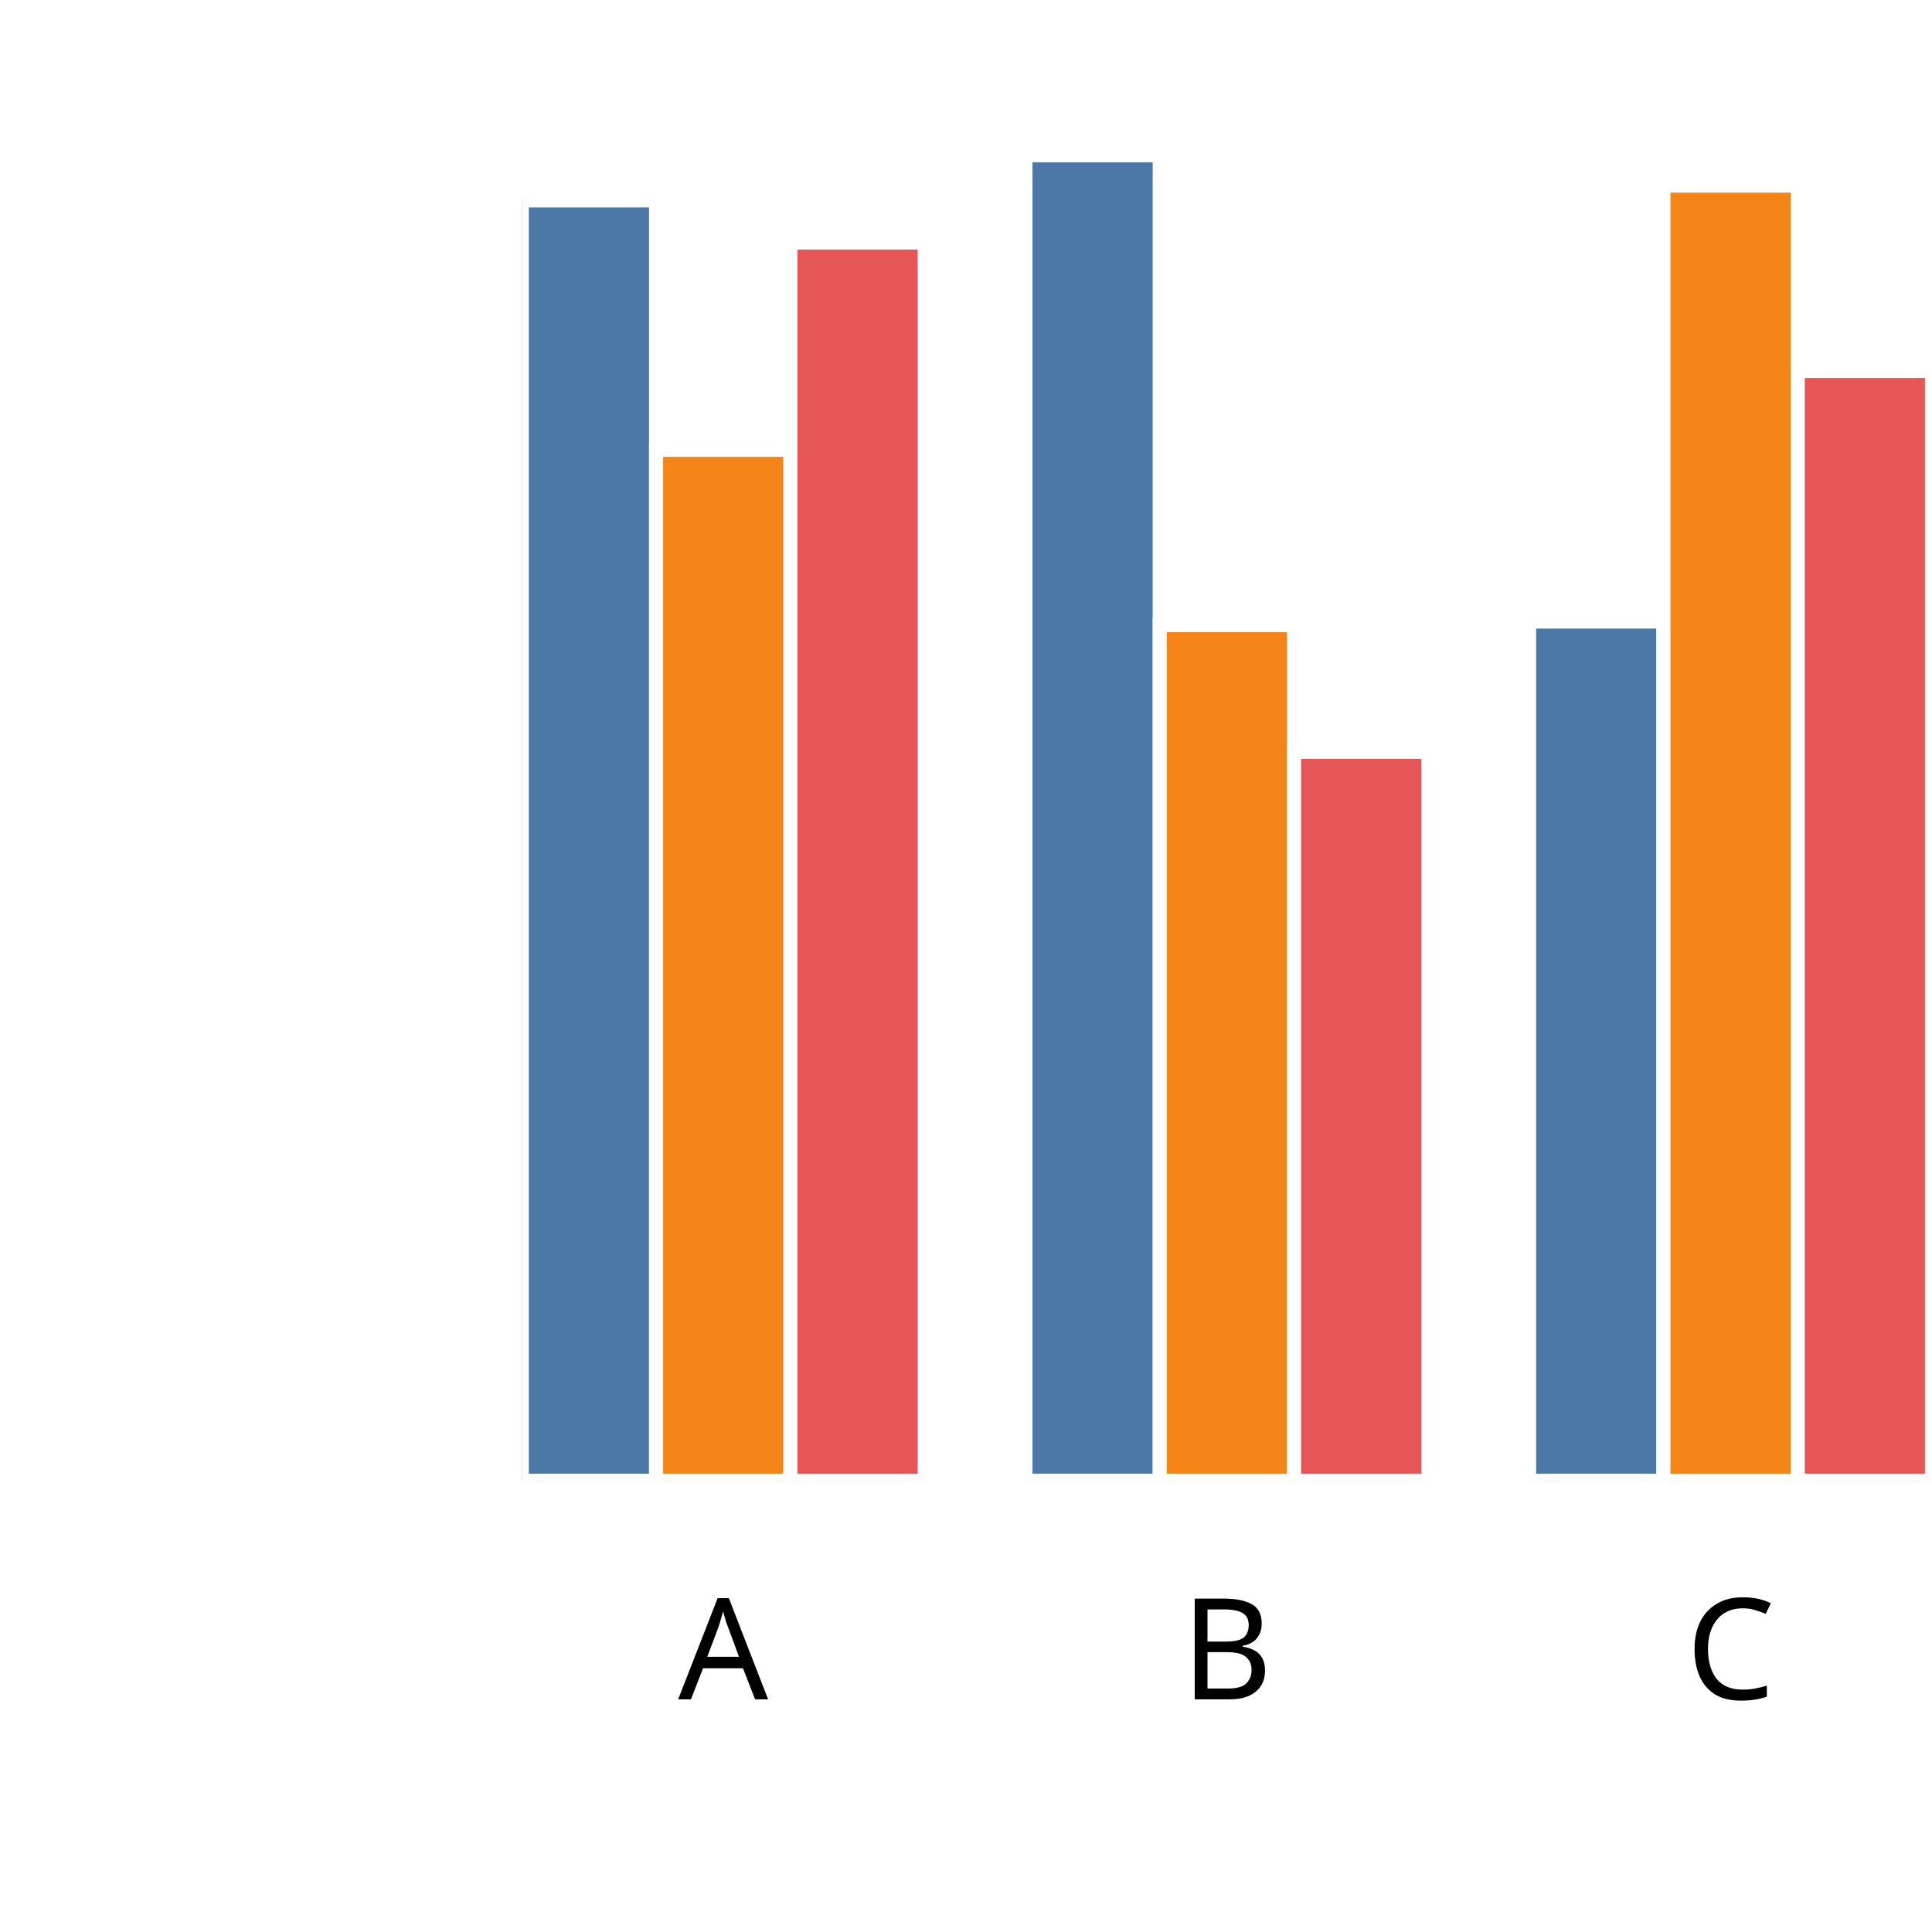
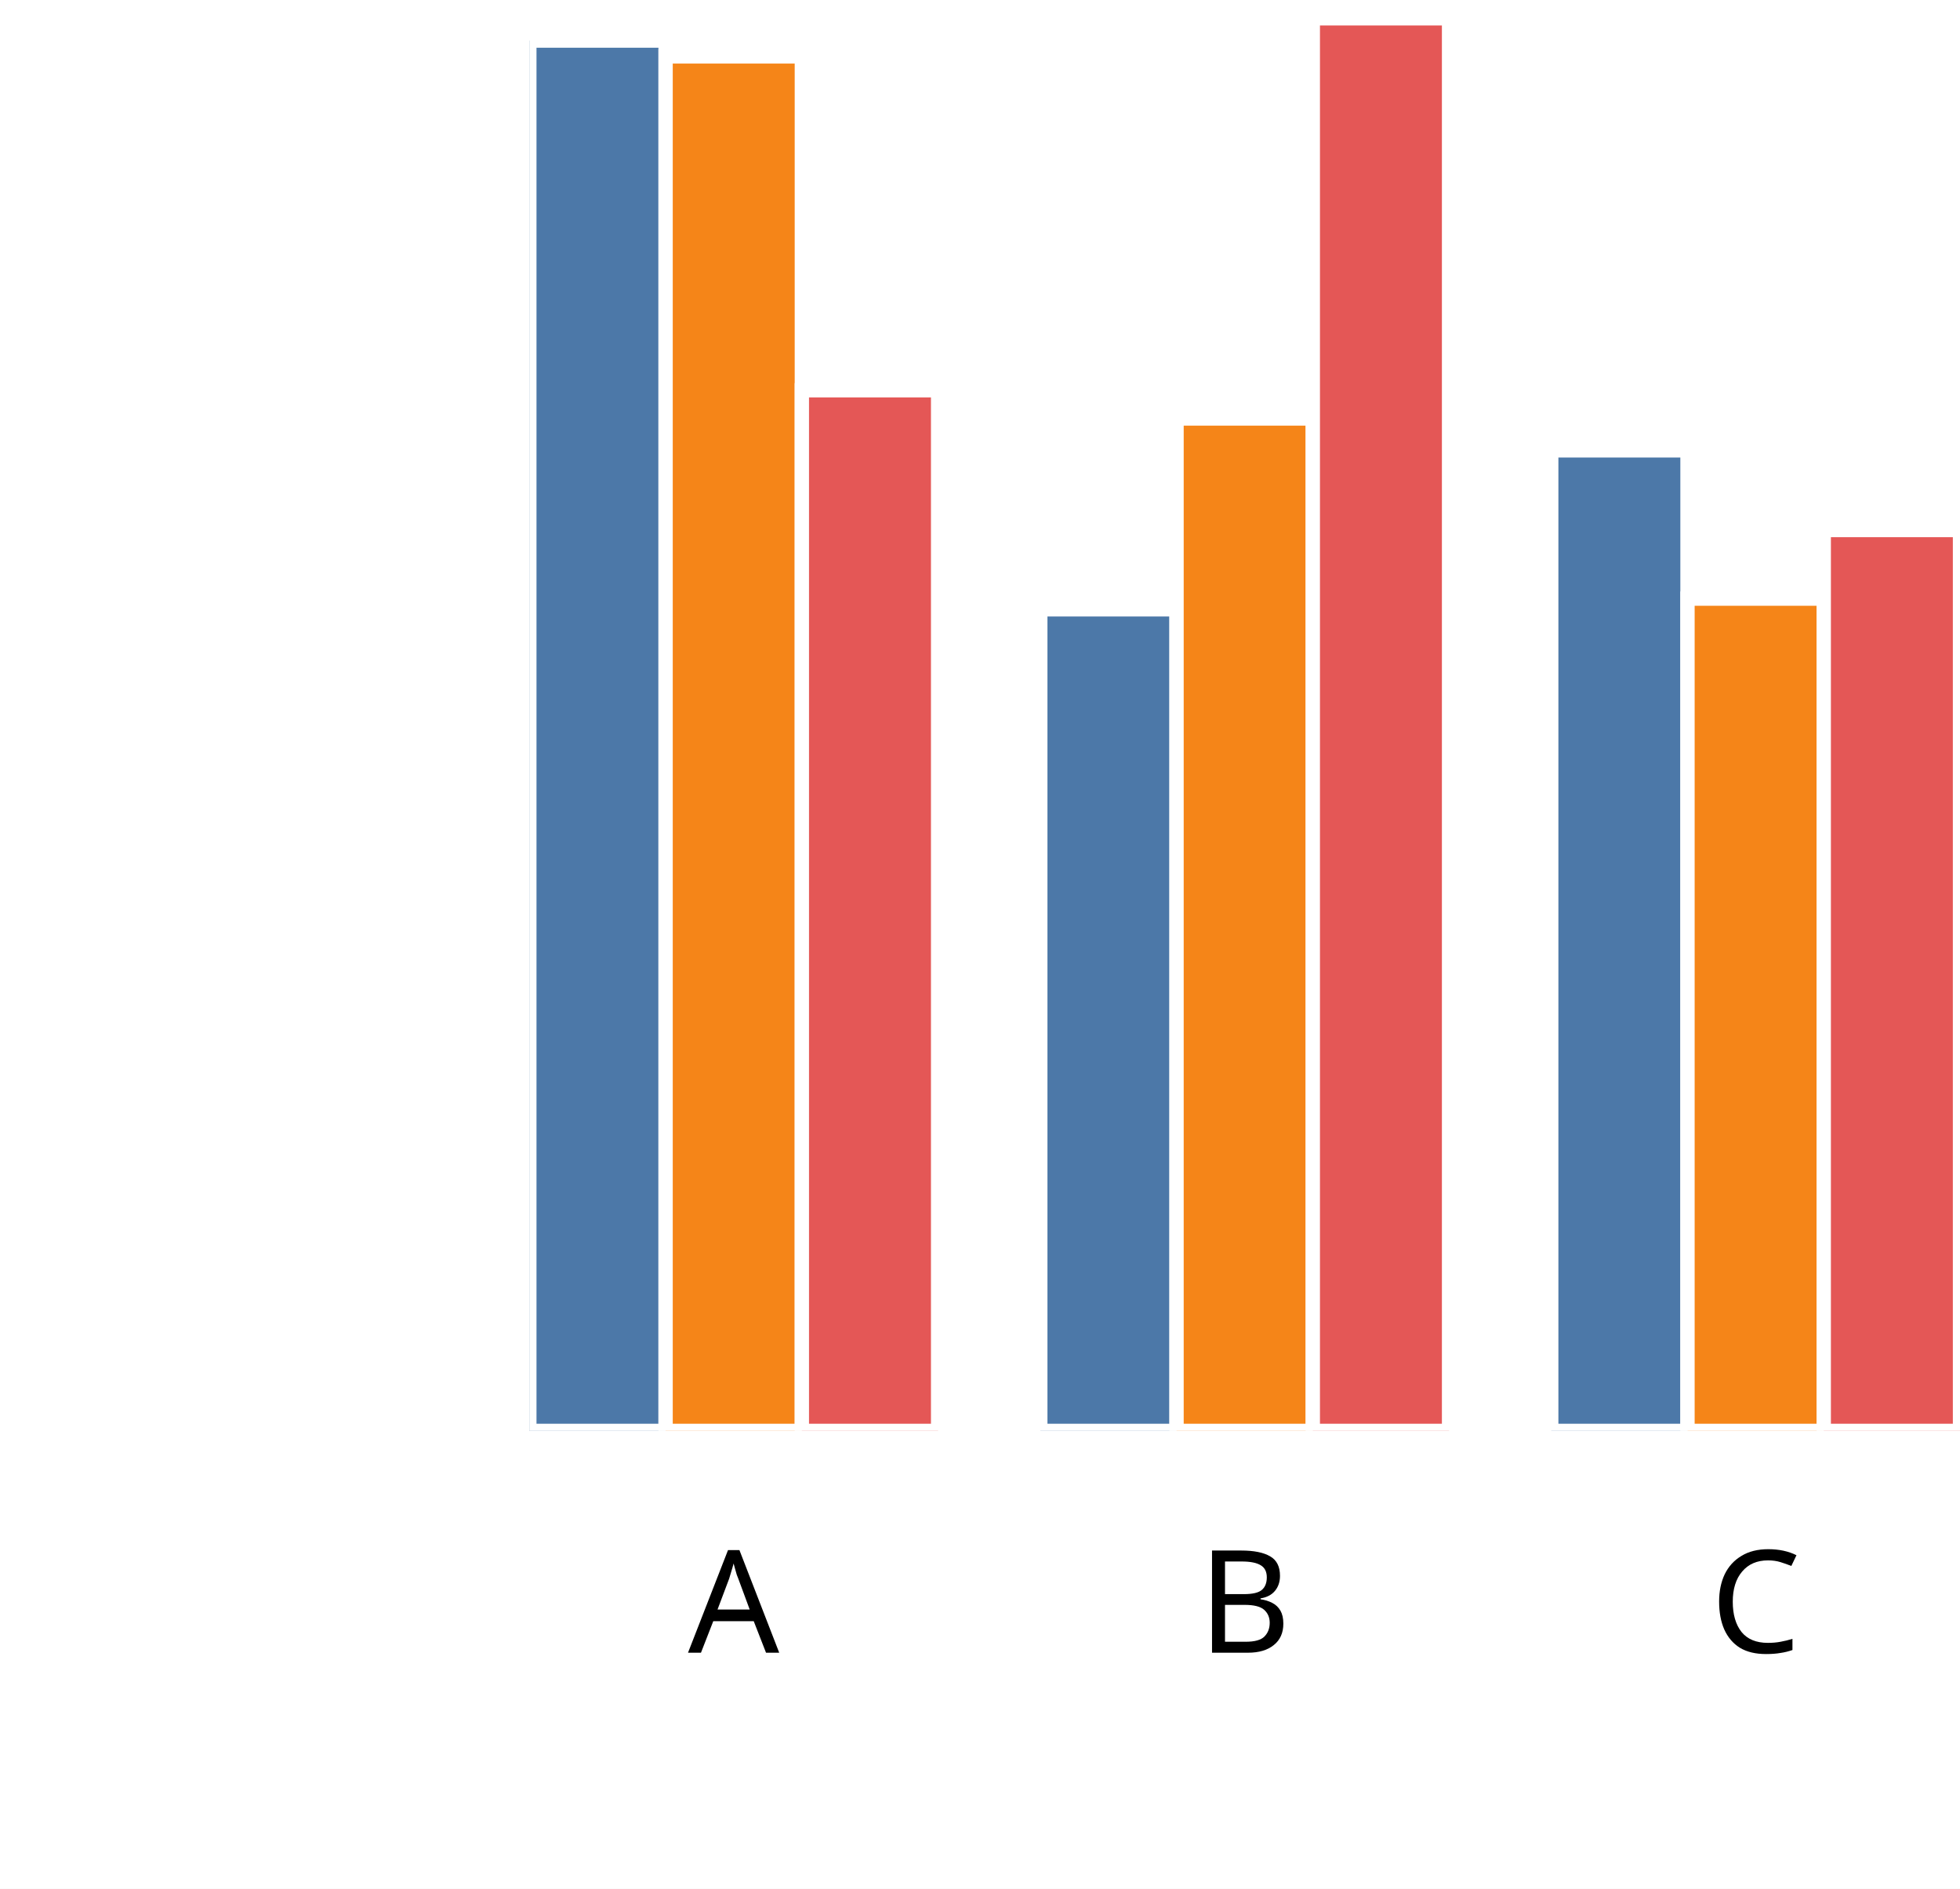
- <svg xmlns="http://www.w3.org/2000/svg" version="1.1" class="marks" width="137" height="137" viewBox="0 0 137 137">
-   <rect width="137" height="137" fill="white" />
-   <g fill="none" stroke-miterlimit="10" transform="translate(37,5)">
+ <svg xmlns="http://www.w3.org/2000/svg" version="1.1" class="marks" width="137" height="132" viewBox="0 0 137 132">
+   <rect width="137" height="132" fill="white" />
+   <g fill="none" stroke-miterlimit="10" transform="translate(37,0)">
    <g class="mark-group role-frame root" role="graphics-object" aria-roledescription="group mark container">
      <g transform="translate(0,0)">
        <path class="background" aria-hidden="true" d="M0,0h100v100h-100Z" />
        <g>
          <g class="mark-group role-axis" role="graphics-symbol" aria-roledescription="axis" aria-label="X-axis titled 'x' for a discrete scale with 3 values: A, B, C">
            <g transform="translate(0.5,100.5)">
              <path class="background" aria-hidden="true" d="M0,0h0v0h0Z" pointer-events="none" />
              <g>
                <g class="mark-rule role-axis-tick" pointer-events="none">
                  <line transform="translate(14,0)" x2="0" y2="5" stroke="white" stroke-width="1.01" opacity="1" />
                  <line transform="translate(50,0)" x2="0" y2="5" stroke="white" stroke-width="1.01" opacity="1" />
                  <line transform="translate(85,0)" x2="0" y2="5" stroke="white" stroke-width="1.01" opacity="1" />
                </g>
                <g class="mark-text role-axis-label" pointer-events="none">
                  <text text-anchor="middle" transform="translate(13.78571,15)" font-family="sans-serif" font-size="10px" font-style="normal" font-weight="400" fill="black" opacity="1">A</text>
                  <text text-anchor="middle" transform="translate(49.5,15)" font-family="sans-serif" font-size="10px" font-style="normal" font-weight="400" fill="black" opacity="1">B</text>
                  <text text-anchor="middle" transform="translate(85.21429,15)" font-family="sans-serif" font-size="10px" font-style="normal" font-weight="400" fill="black" opacity="1">C</text>
                </g>
                <g class="mark-text role-axis-title" pointer-events="none">
                  <text text-anchor="middle" transform="translate(50,30)" font-family="sans-serif" font-size="11px" font-style="normal" font-weight="400" fill="white" opacity="1">x</text>
                </g>
              </g>
              <path class="foreground" aria-hidden="true" d="" pointer-events="none" display="none" />
            </g>
          </g>
-           <g class="mark-group role-axis" role="graphics-symbol" aria-roledescription="axis" aria-label="Y-axis titled 'sum of y' for a linear scale with values from 0.0 to 2.0">
+           <g class="mark-group role-axis" role="graphics-symbol" aria-roledescription="axis" aria-label="Y-axis titled 'sum of y' for a linear scale with values from 0.0 to 1.8">
            <g transform="translate(0.5,0.5)">
              <path class="background" aria-hidden="true" d="M0,0h0v0h0Z" pointer-events="none" />
              <g>
                <g class="mark-rule role-axis-tick" pointer-events="none">
                  <line transform="translate(0,100)" x2="-5" y2="0" stroke="white" stroke-width="1.01" opacity="1" />
-                   <line transform="translate(0,75)" x2="-5" y2="0" stroke="white" stroke-width="1.01" opacity="1" />
-                   <line transform="translate(0,50)" x2="-5" y2="0" stroke="white" stroke-width="1.01" opacity="1" />
-                   <line transform="translate(0,25)" x2="-5" y2="0" stroke="white" stroke-width="1.01" opacity="1" />
-                   <line transform="translate(0,0)" x2="-5" y2="0" stroke="white" stroke-width="1.01" opacity="1" />
+                   <line transform="translate(0,72)" x2="-5" y2="0" stroke="white" stroke-width="1.01" opacity="1" />
+                   <line transform="translate(0,44)" x2="-5" y2="0" stroke="white" stroke-width="1.01" opacity="1" />
+                   <line transform="translate(0,17)" x2="-5" y2="0" stroke="white" stroke-width="1.01" opacity="1" />
                </g>
                <g class="mark-text role-axis-label" pointer-events="none">
                  <text text-anchor="end" transform="translate(-7,103)" font-family="sans-serif" font-size="10px" font-style="normal" font-weight="400" fill="white" opacity="1">0.0</text>
-                   <text text-anchor="end" transform="translate(-7,78)" font-family="sans-serif" font-size="10px" font-style="normal" font-weight="400" fill="white" opacity="1">0.5</text>
-                   <text text-anchor="end" transform="translate(-7,53)" font-family="sans-serif" font-size="10px" font-style="normal" font-weight="400" fill="white" opacity="1">1.0</text>
-                   <text text-anchor="end" transform="translate(-7,28)" font-family="sans-serif" font-size="10px" font-style="normal" font-weight="400" fill="white" opacity="1">1.5</text>
-                   <text text-anchor="end" transform="translate(-7,3)" font-family="sans-serif" font-size="10px" font-style="normal" font-weight="400" fill="white" opacity="1">2.0</text>
+                   <text text-anchor="end" transform="translate(-7,75.22222)" font-family="sans-serif" font-size="10px" font-style="normal" font-weight="400" fill="white" opacity="1">0.5</text>
+                   <text text-anchor="end" transform="translate(-7,47.44444)" font-family="sans-serif" font-size="10px" font-style="normal" font-weight="400" fill="white" opacity="1">1.0</text>
+                   <text text-anchor="end" transform="translate(-7,19.66667)" font-family="sans-serif" font-size="10px" font-style="normal" font-weight="400" fill="white" opacity="1">1.5</text>
                </g>
                <g class="mark-text role-axis-title" pointer-events="none">
                  <text text-anchor="middle" transform="translate(-26,50) rotate(-90) translate(0,-2)" font-family="sans-serif" font-size="11px" font-style="normal" font-weight="400" fill="white" opacity="1">sum of y</text>
                </g>
              </g>
              <path class="foreground" aria-hidden="true" d="" pointer-events="none" display="none" />
            </g>
          </g>
          <g class="mark-group role-scope" clip-path="url(#clip1)" role="graphics-object" aria-roledescription="group mark container">
            <g transform="translate(0,0)">
              <path class="background" aria-hidden="true" d="M0,0h0v0h0Z" />
              <g>
                <g class="mark-rect role-mark" role="graphics-symbol" aria-roledescription="rect mark container">
-                   <path d="M1.7763568394002505e-15,9.207h9.524v90.793h-9.524Z" fill="#4c78a8" stroke="white" stroke-width="1" opacity="1" />
-                   <path d="M9.524,26.891h9.524v73.109h-9.524Z" fill="#f58518" stroke="white" stroke-width="1" opacity="1" />
-                   <path d="M19.048,12.195h9.524v87.805h-9.524Z" fill="#e45756" stroke="white" stroke-width="1" opacity="1" />
+                   <path d="M1.7763568394002505e-15,2.835h9.524v97.165h-9.524Z" fill="#4c78a8" stroke="white" stroke-width="1" opacity="1" />
+                   <path d="M9.524,3.941h9.524v96.059h-9.524Z" fill="#f58518" stroke="white" stroke-width="1" opacity="1" />
+                   <path d="M19.048,27.274h9.524v72.726h-9.524Z" fill="#e45756" stroke="white" stroke-width="1" opacity="1" />
                </g>
              </g>
              <path class="foreground" aria-hidden="true" d="" display="none" />
            </g>
            <g transform="translate(35.71429,0)">
              <path class="background" aria-hidden="true" d="M0,0h0v0h0Z" />
              <g>
                <g class="mark-rect role-mark" role="graphics-symbol" aria-roledescription="rect mark container">
-                   <path d="M1.7763568394002505e-15,6.01h9.524v93.99h-9.524Z" fill="#4c78a8" stroke="white" stroke-width="1" opacity="1" />
-                   <path d="M9.524,39.326h9.524v60.674h-9.524Z" fill="#f58518" stroke="white" stroke-width="1" opacity="1" />
-                   <path d="M19.048,48.312h9.524v51.688h-9.524Z" fill="#e45756" stroke="white" stroke-width="1" opacity="1" />
+                   <path d="M1.7763568394002505e-15,42.585h9.524v57.415h-9.524Z" fill="#4c78a8" stroke="white" stroke-width="1" opacity="1" />
+                   <path d="M9.524,29.244h9.524v70.756h-9.524Z" fill="#f58518" stroke="white" stroke-width="1" opacity="1" />
+                   <path d="M19.048,1.28h9.524v98.72h-9.524Z" fill="#e45756" stroke="white" stroke-width="1" opacity="1" />
                </g>
              </g>
              <path class="foreground" aria-hidden="true" d="" display="none" />
            </g>
            <g transform="translate(71.42857,0)">
              <path class="background" aria-hidden="true" d="M0,0h0v0h0Z" />
              <g>
                <g class="mark-rect role-mark" role="graphics-symbol" aria-roledescription="rect mark container">
-                   <path d="M1.7763568394002505e-15,39.075h9.524v60.925h-9.524Z" fill="#4c78a8" stroke="white" stroke-width="1" opacity="1" />
-                   <path d="M9.524,8.158h9.524v91.842h-9.524Z" fill="#f58518" stroke="white" stroke-width="1" opacity="1" />
-                   <path d="M19.048,21.299h9.524v78.701h-9.524Z" fill="#e45756" stroke="white" stroke-width="1" opacity="1" />
+                   <path d="M1.7763568394002505e-15,31.473h9.524v68.527h-9.524Z" fill="#4c78a8" stroke="white" stroke-width="1" opacity="1" />
+                   <path d="M9.524,41.835h9.524v58.165h-9.524Z" fill="#f58518" stroke="white" stroke-width="1" opacity="1" />
+                   <path d="M19.048,37.04h9.524v62.96h-9.524Z" fill="#e45756" stroke="white" stroke-width="1" opacity="1" />
                </g>
              </g>
              <path class="foreground" aria-hidden="true" d="" display="none" />
            </g>
          </g>
        </g>
        <path class="foreground" aria-hidden="true" d="" display="none" />
      </g>
    </g>
  </g>
  <defs>
    <clipPath id="clip1">
      <rect x="0" y="0" width="100" height="100" />
    </clipPath>
  </defs>
</svg>
